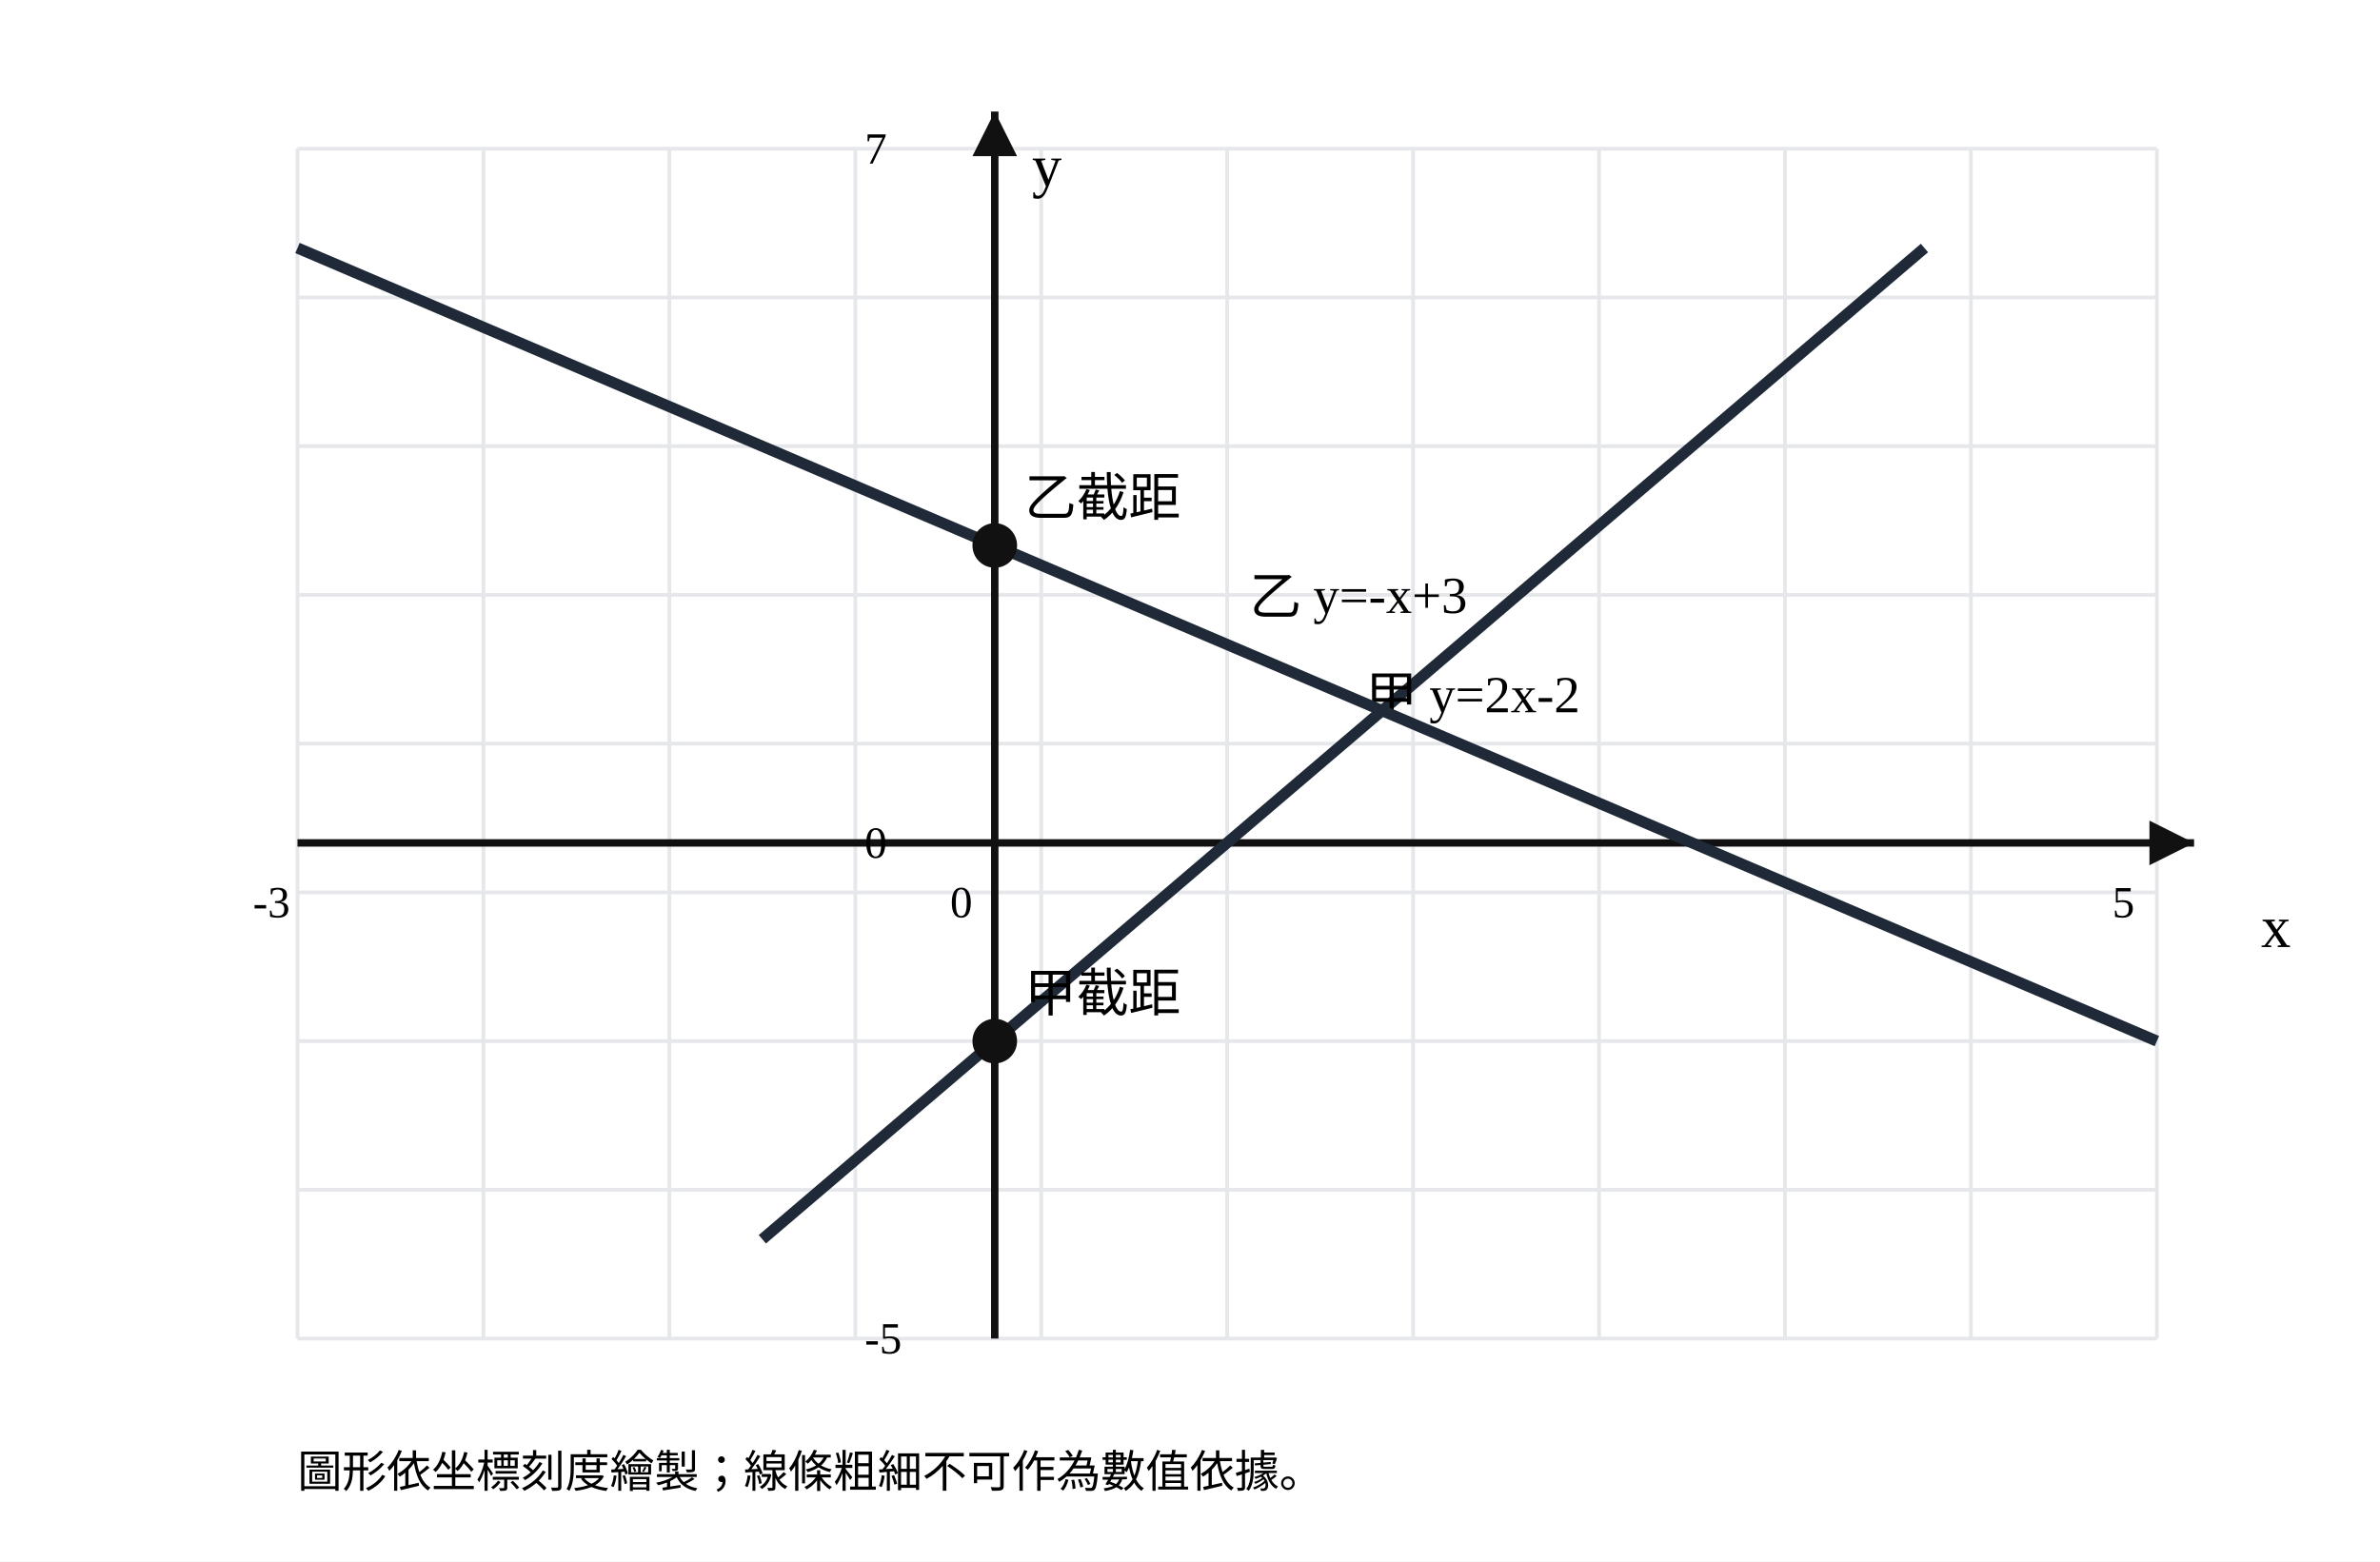
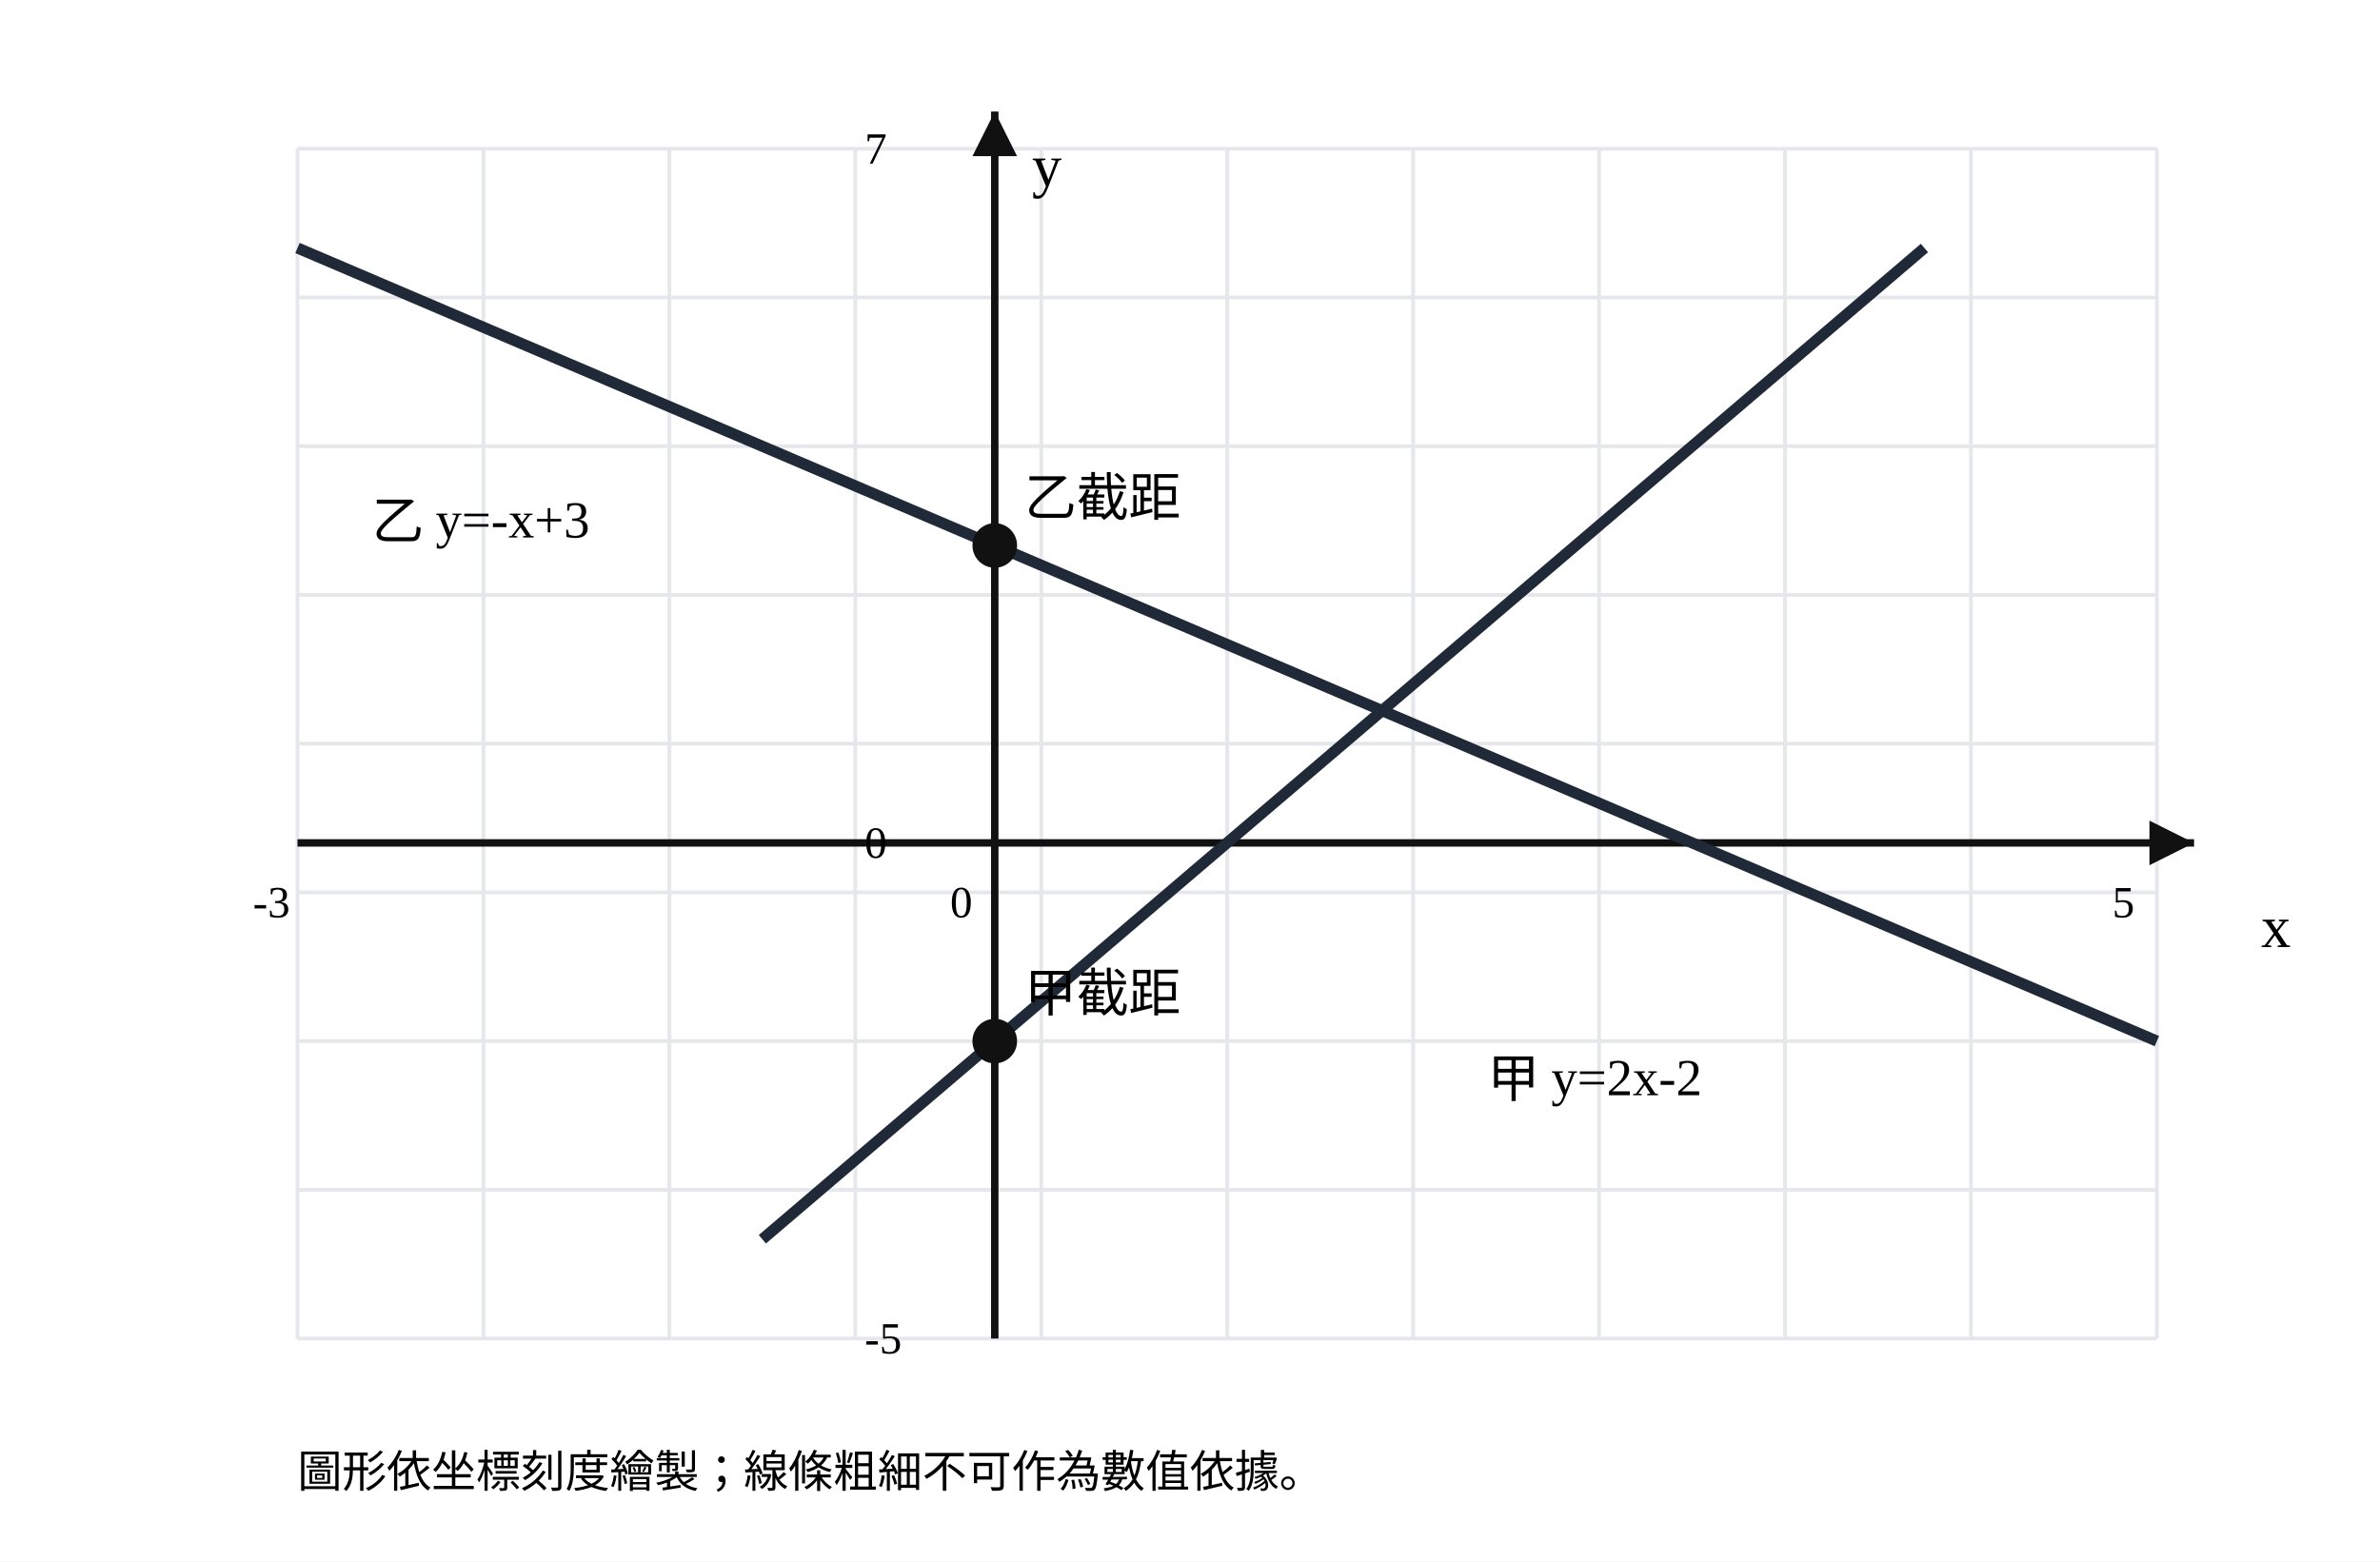
<svg xmlns="http://www.w3.org/2000/svg" width="640" height="420" viewBox="0 0 640 420" role="img" aria-labelledby="u15-fig-slope-intercept-title u15-fig-slope-intercept-desc">
  <defs>
    <marker id="arrow" markerWidth="8" markerHeight="8" refX="6" refY="3" orient="auto">
      <path d="M0,0 L0,6 L6,3 z" fill="#111" />
    </marker>
  </defs>
  <rect x="0" y="0" width="640" height="420" fill="white" />
  <line x1="80.0" y1="40" x2="80.0" y2="360" stroke="#e5e7eb" stroke-width="1" />
  <line x1="130.0" y1="40" x2="130.0" y2="360" stroke="#e5e7eb" stroke-width="1" />
  <line x1="180.0" y1="40" x2="180.0" y2="360" stroke="#e5e7eb" stroke-width="1" />
  <line x1="230.0" y1="40" x2="230.0" y2="360" stroke="#e5e7eb" stroke-width="1" />
  <line x1="280.0" y1="40" x2="280.0" y2="360" stroke="#e5e7eb" stroke-width="1" />
  <line x1="330.0" y1="40" x2="330.0" y2="360" stroke="#e5e7eb" stroke-width="1" />
  <line x1="380.0" y1="40" x2="380.0" y2="360" stroke="#e5e7eb" stroke-width="1" />
  <line x1="430.0" y1="40" x2="430.0" y2="360" stroke="#e5e7eb" stroke-width="1" />
  <line x1="480.0" y1="40" x2="480.0" y2="360" stroke="#e5e7eb" stroke-width="1" />
  <line x1="530.0" y1="40" x2="530.0" y2="360" stroke="#e5e7eb" stroke-width="1" />
  <line x1="580.0" y1="40" x2="580.0" y2="360" stroke="#e5e7eb" stroke-width="1" />
  <line x1="80" y1="40.0" x2="580" y2="40.0" stroke="#e5e7eb" stroke-width="1" />
  <line x1="80" y1="80.0" x2="580" y2="80.0" stroke="#e5e7eb" stroke-width="1" />
  <line x1="80" y1="120.0" x2="580" y2="120.0" stroke="#e5e7eb" stroke-width="1" />
  <line x1="80" y1="160.0" x2="580" y2="160.0" stroke="#e5e7eb" stroke-width="1" />
  <line x1="80" y1="200.0" x2="580" y2="200.0" stroke="#e5e7eb" stroke-width="1" />
  <line x1="80" y1="240.0" x2="580" y2="240.0" stroke="#e5e7eb" stroke-width="1" />
  <line x1="80" y1="280.0" x2="580" y2="280.0" stroke="#e5e7eb" stroke-width="1" />
  <line x1="80" y1="320.0" x2="580" y2="320.0" stroke="#e5e7eb" stroke-width="1" />
  <line x1="80" y1="360.0" x2="580" y2="360.0" stroke="#e5e7eb" stroke-width="1" />
  <line id="u15-fig-slope-intercept-x-axis" x1="80" y1="226.7" x2="590" y2="226.7" stroke="#111" stroke-width="2" marker-end="url(#arrow)" />
  <line id="u15-fig-slope-intercept-y-axis" x1="267.5" y1="360" x2="267.5" y2="30" stroke="#111" stroke-width="2" marker-end="url(#arrow)" />
  <text x="608" y="254.7" font-size="16">x</text>
  <text x="277.5" y="50" font-size="16">y</text>
  <text x="68.0" y="246.7" font-size="12">-3</text>
  <text x="255.5" y="246.7" font-size="12">0</text>
  <text x="568.0" y="246.7" font-size="12">5</text>
  <text x="232.5" y="364.0" font-size="12">-5</text>
  <text x="232.5" y="230.7" font-size="12">0</text>
  <text x="232.5" y="44.0" font-size="12">7</text>
  <line id="u15-fig-slope-intercept-obj-1" x1="205.0" y1="333.3" x2="517.5" y2="66.7" stroke="#1f2937" stroke-width="3" />
-   <text x="367.2" y="192.0" font-size="14">甲 y=2x-2</text>
+   <text x="400" y="295" font-size="14">甲 y=2x-2</text>
  <line id="u15-fig-slope-intercept-obj-2" x1="80.0" y1="66.7" x2="580.0" y2="280.0" stroke="#1f2937" stroke-width="3" />
-   <text x="336.0" y="165.3" font-size="14">乙 y=-x+3</text>
+   <text x="100" y="145" font-size="14">乙 y=-x+3</text>
  <circle id="u15-fig-slope-intercept-obj-3" cx="267.5" cy="280.0" r="6" fill="#111" />
  <text x="275.5" y="272.0" font-size="14">甲截距</text>
  <circle id="u15-fig-slope-intercept-obj-4" cx="267.5" cy="146.7" r="6" fill="#111" />
  <text x="275.5" y="138.7" font-size="14">乙截距</text>
  <text x="80" y="400" font-size="12">圖形依坐標刻度繪製；線條粗細不可作為數值依據。</text>
</svg>
